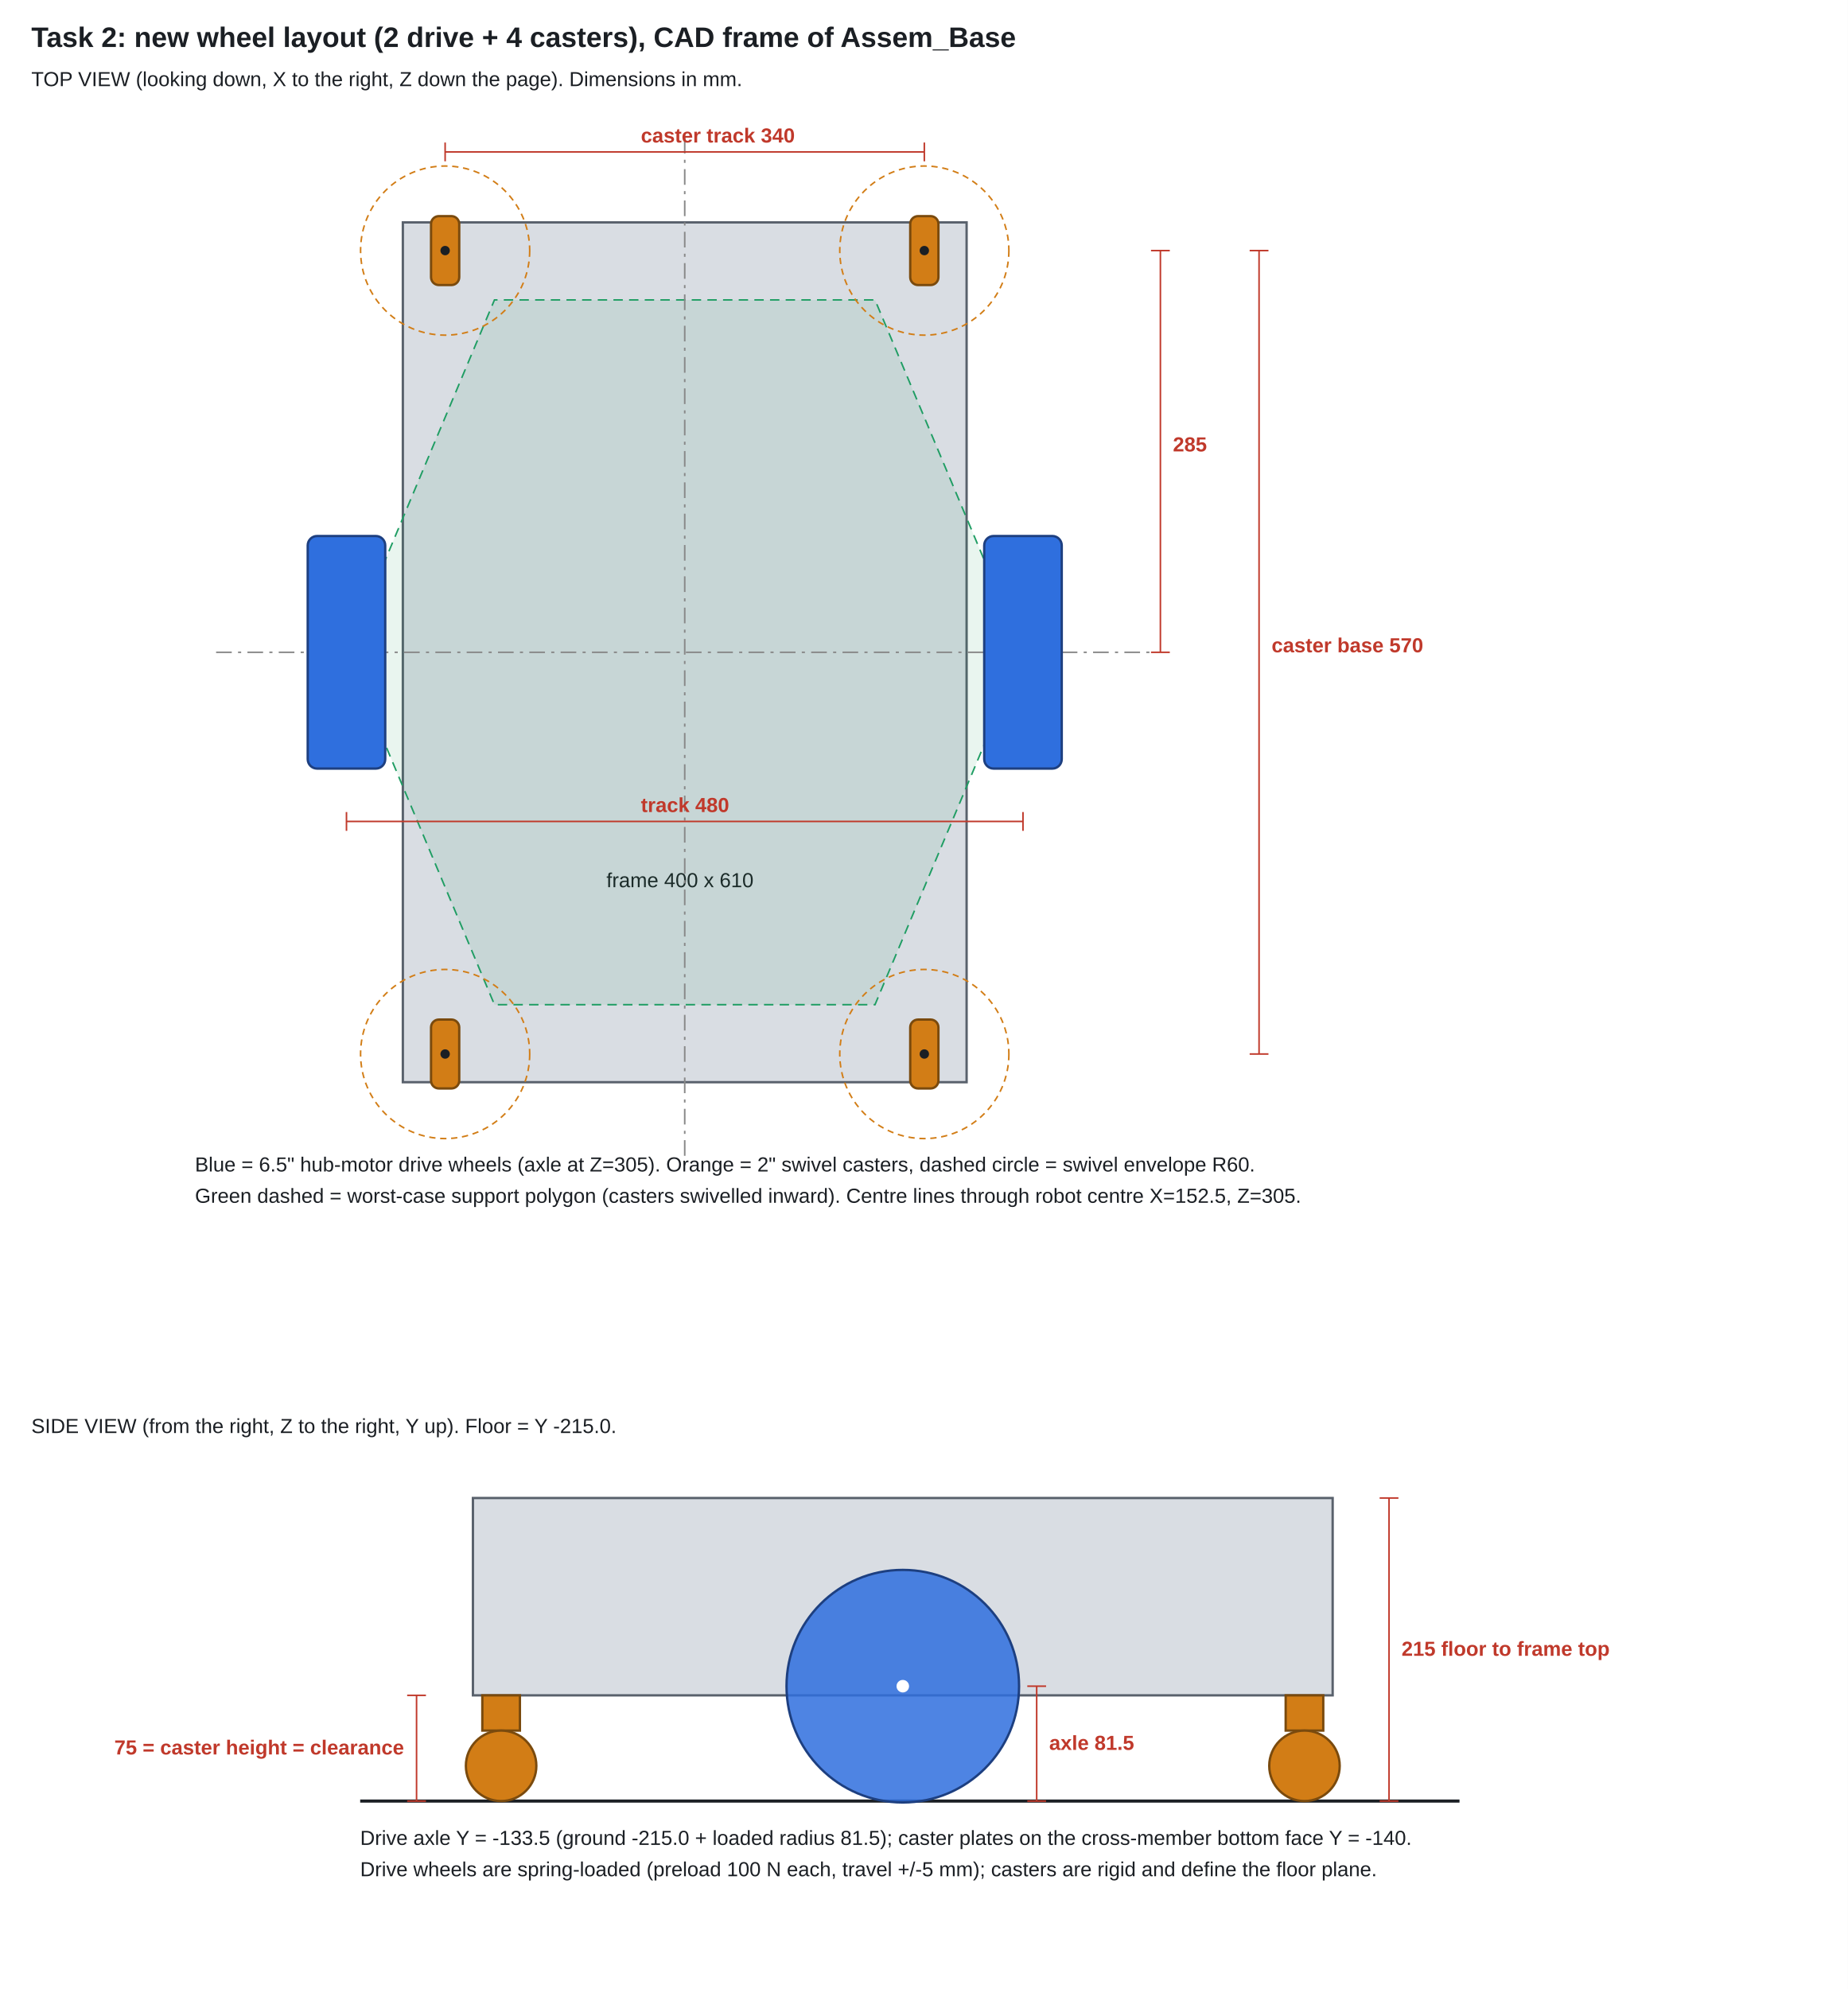
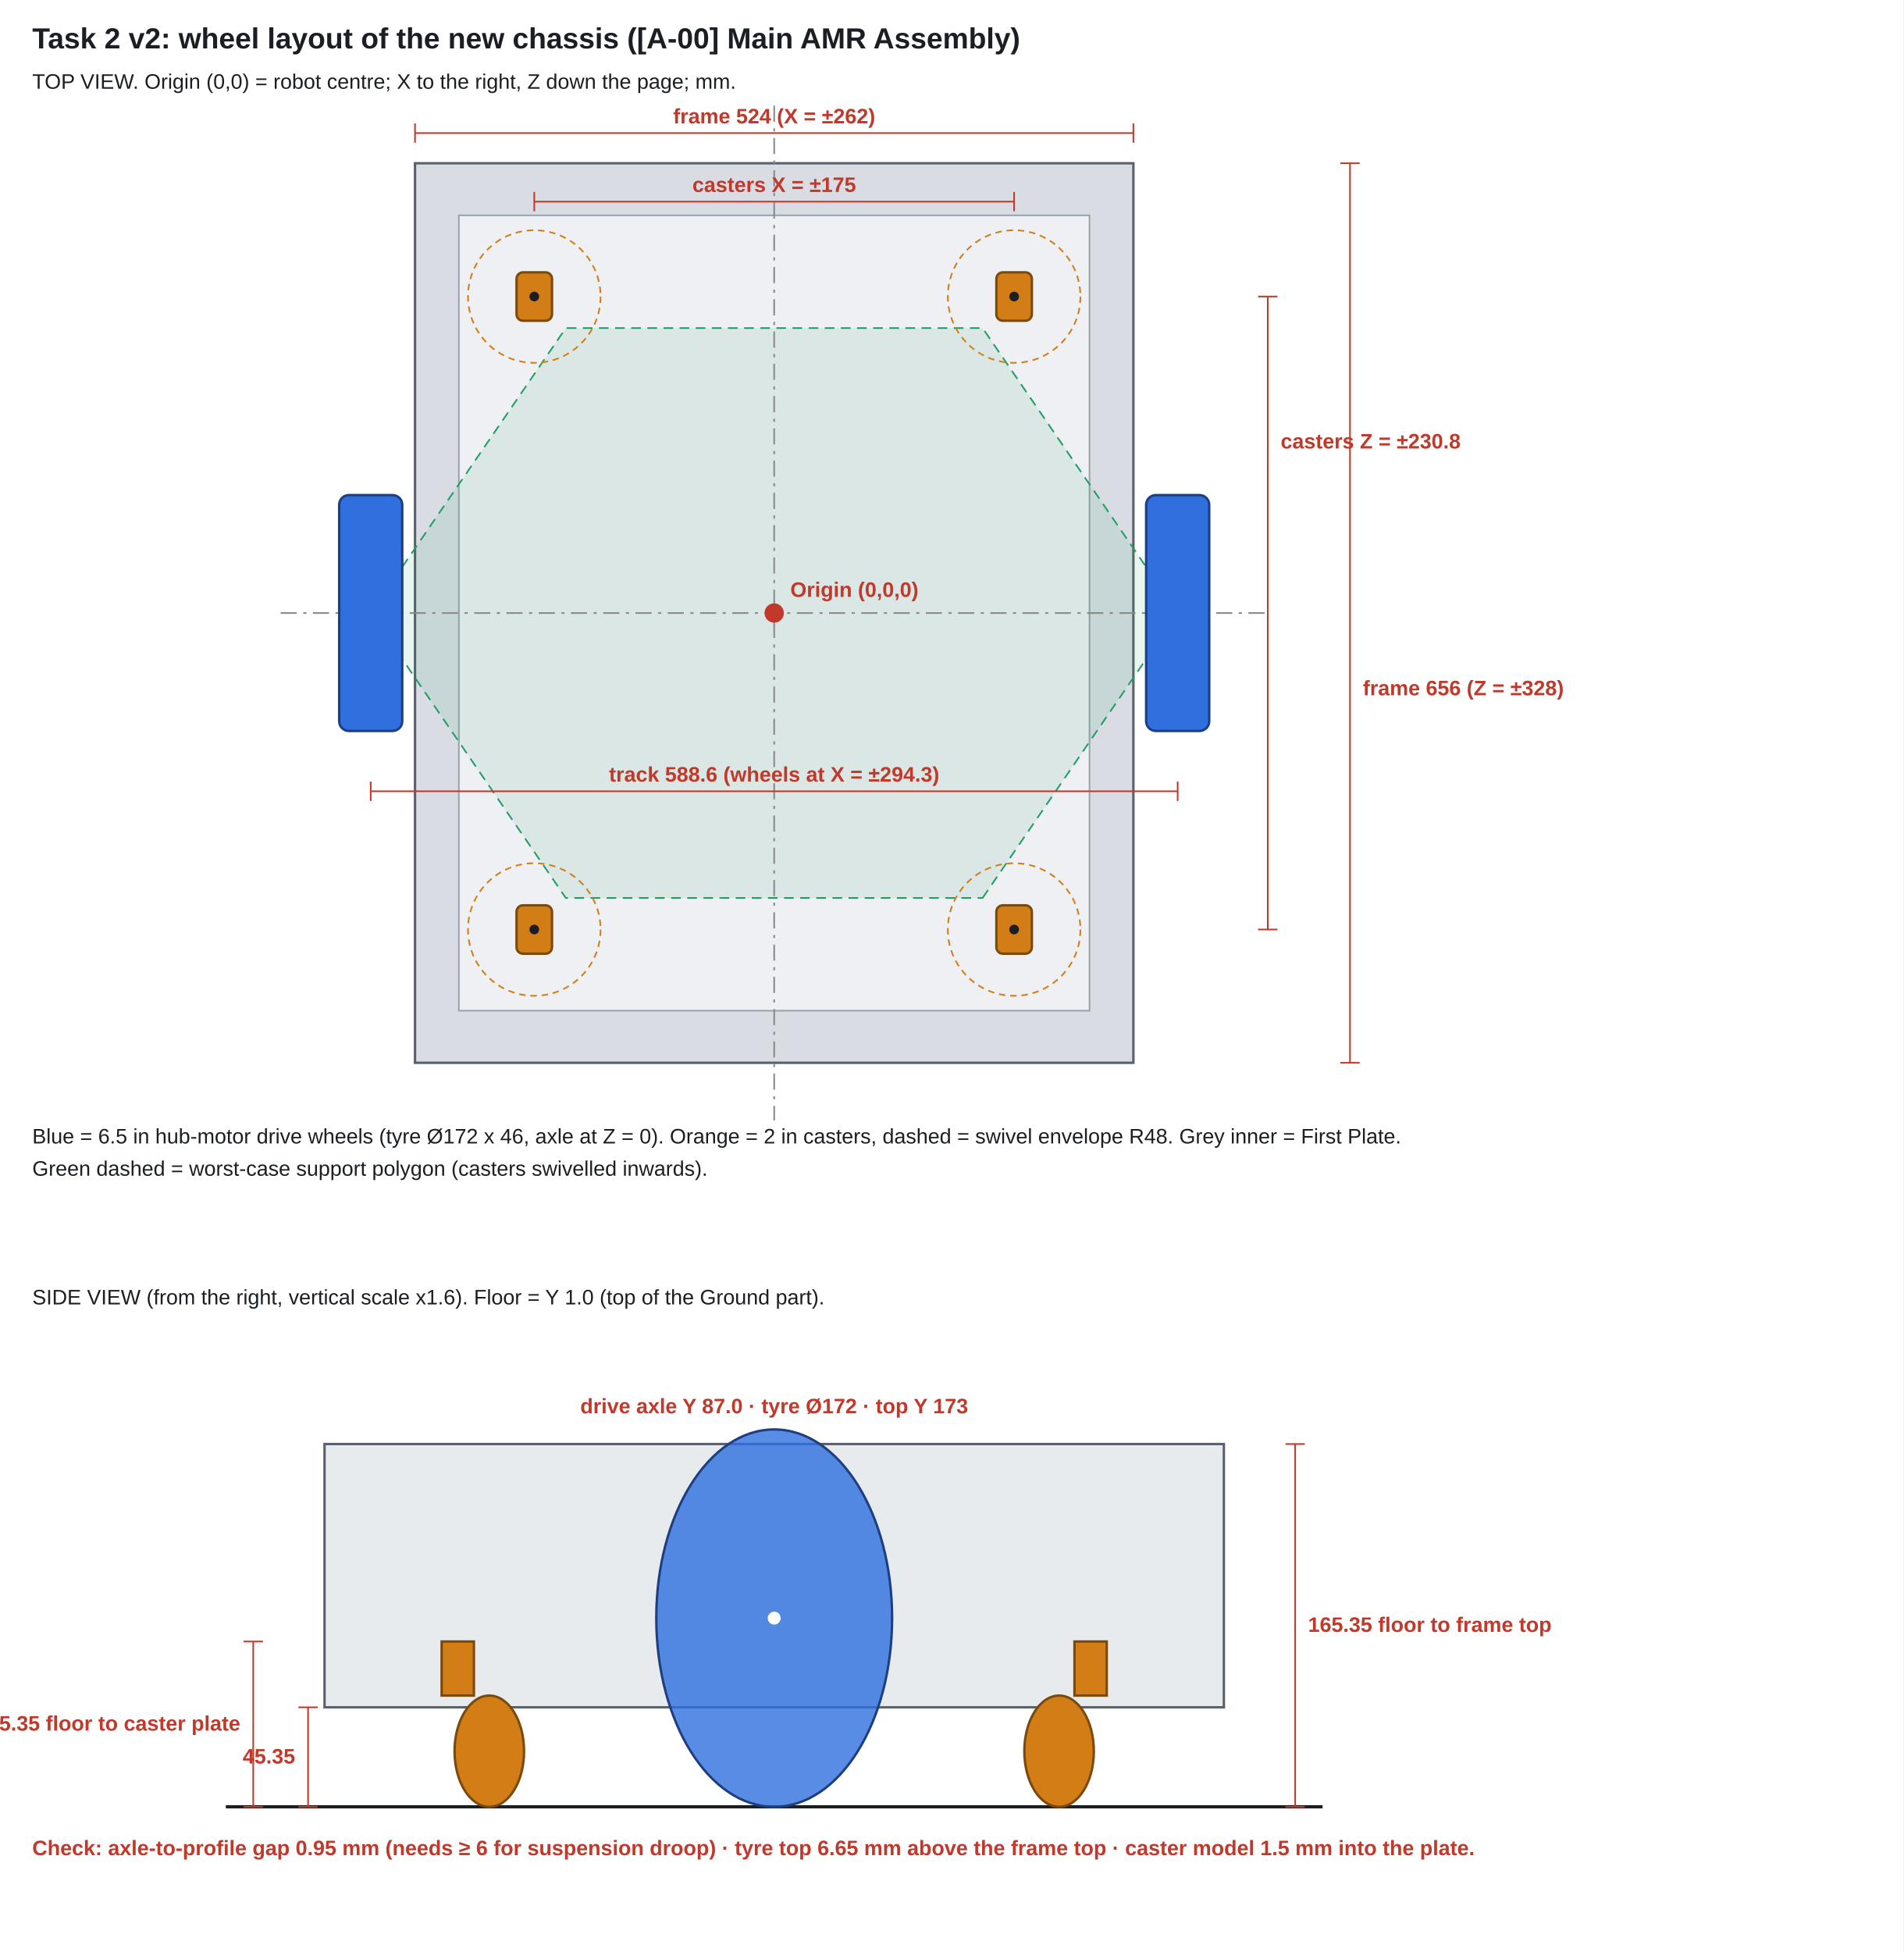
- <svg xmlns="http://www.w3.org/2000/svg" viewBox="0 0 1180 1270" font-family="Arial, sans-serif" font-size="13">
+ <svg xmlns="http://www.w3.org/2000/svg" viewBox="0 0 1180 1210" font-family="Arial, sans-serif" font-size="13">
  <rect width="100%" height="100%" fill="#ffffff" />
-   <style>.frame{fill:#d9dde3;stroke:#59616c;stroke-width:1.5}.drive{fill:#2f6fde;stroke:#1d3f80;stroke-width:1.5}.caster{fill:#d27d16;stroke:#7a4a0d;stroke-width:1.5}.env{fill:none;stroke:#d27d16;stroke-dasharray:4 3}.dim{stroke:#c0392b;stroke-width:1}.txt{fill:#1b1f24}.dimtxt{fill:#c0392b;font-weight:bold}.poly{fill:#1f9d63;fill-opacity:.10;stroke:#1f9d63;stroke-dasharray:6 4}.cl{stroke:#888;stroke-dasharray:10 4 2 4}</style>
-   <text x="20" y="30" font-size="18" font-weight="bold" class="txt">Task 2: new wheel layout (2 drive + 4 casters), CAD frame of Assem_Base</text>
-   <text x="20" y="55" class="txt">TOP VIEW (looking down, X to the right, Z down the page). Dimensions in mm.</text>
-   <rect class="frame" x="257.25" y="142.0" width="360.0" height="549.0" />
-   <text x="387.25" y="566.5" class="txt">frame 400 x 610</text>
-   <polygon class="poly" points="221.25,416.5 315.75,191.5 558.75,191.5 653.25,416.5 558.75,641.5 315.75,641.5" />
-   <line class="cl" x1="437.25" y1="88.0" x2="437.25" y2="745.0" />
-   <line class="cl" x1="138.0" y1="416.5" x2="736.5" y2="416.5" />
-   <rect class="drive" x="196.5" y="342.25" width="49.5" height="148.5" rx="6" />
-   <rect class="drive" x="628.5" y="342.25" width="49.5" height="148.5" rx="6" />
-   <circle class="env" cx="284.25" cy="160.0" r="54.0" />
-   <rect class="caster" x="275.25" y="138.0" width="18" height="44" rx="5" />
-   <circle cx="284.25" cy="160.0" r="3" fill="#1b1f24" />
-   <circle class="env" cx="590.25" cy="160.0" r="54.0" />
-   <rect class="caster" x="581.25" y="138.0" width="18" height="44" rx="5" />
-   <circle cx="590.25" cy="160.0" r="3" fill="#1b1f24" />
-   <circle class="env" cx="284.25" cy="673.0" r="54.0" />
-   <rect class="caster" x="275.25" y="651.0" width="18" height="44" rx="5" />
-   <circle cx="284.25" cy="673.0" r="3" fill="#1b1f24" />
-   <circle class="env" cx="590.25" cy="673.0" r="54.0" />
-   <rect class="caster" x="581.25" y="651.0" width="18" height="44" rx="5" />
-   <circle cx="590.25" cy="673.0" r="3" fill="#1b1f24" />
-   <line class="dim" x1="221.25" y1="524.5" x2="653.25" y2="524.5" />
-   <line class="dim" x1="221.25" y1="518.5" x2="221.25" y2="530.5" />
-   <line class="dim" x1="653.25" y1="518.5" x2="653.25" y2="530.5" />
-   <text class="dimtxt" x="409.25" y="518.5">track 480</text>
-   <line class="dim" x1="284.25" y1="97.0" x2="590.25" y2="97.0" />
-   <line class="dim" x1="284.25" y1="91.0" x2="284.25" y2="103.0" />
-   <line class="dim" x1="590.25" y1="91.0" x2="590.25" y2="103.0" />
-   <text class="dimtxt" x="409.25" y="91.0">caster track 340</text>
-   <line class="dim" x1="804.0" y1="160.0" x2="804.0" y2="673.0" />
-   <line class="dim" x1="798.0" y1="160.0" x2="810.0" y2="160.0" />
-   <line class="dim" x1="798.0" y1="673.0" x2="810.0" y2="673.0" />
-   <text class="dimtxt" x="812.0" y="416.5">caster base 570</text>
-   <line class="dim" x1="741.0" y1="160.0" x2="741.0" y2="416.5" />
-   <line class="dim" x1="735.0" y1="160.0" x2="747.0" y2="160.0" />
-   <line class="dim" x1="735.0" y1="416.5" x2="747.0" y2="416.5" />
-   <text class="dimtxt" x="749.0" y="288.25">285</text>
-   <text x="124.5" y="748.0" class="txt">Blue = 6.5" hub-motor drive wheels (axle at Z=305). Orange = 2" swivel casters, dashed circle = swivel envelope R60.</text>
-   <text x="124.5" y="768.0" class="txt">Green dashed = worst-case support polygon (casters swivelled inward). Centre lines through robot centre X=152.5, Z=305.</text>
-   <text x="20" y="915" class="txt">SIDE VIEW (from the right, Z to the right, Y up). Floor = Y -215.0.</text>
-   <line x1="230.0" y1="1150.0" x2="932.0" y2="1150.0" stroke="#1b1f24" stroke-width="2" />
-   <rect class="frame" x="302.0" y="956.5" width="549.0" height="126.0" />
-   <circle class="drive" cx="576.5" cy="1076.65" r="74.25" fill-opacity=".85" />
-   <circle cx="576.5" cy="1076.65" r="4" fill="#fff" />
-   <rect class="caster" x="308.0" y="1082.5" width="24" height="22.5" />
-   <circle class="caster" cx="320.0" cy="1127.5" r="22.5" />
-   <rect class="caster" x="821.0" y="1082.5" width="24" height="22.5" />
-   <circle class="caster" cx="833.0" cy="1127.5" r="22.5" />
-   <line class="dim" x1="266.0" y1="1150.0" x2="266.0" y2="1082.5" />
-   <line class="dim" x1="260.0" y1="1150.0" x2="272.0" y2="1150.0" />
-   <line class="dim" x1="260.0" y1="1082.5" x2="272.0" y2="1082.5" />
-   <text class="dimtxt" text-anchor="end" x="258.0" y="1120.25">75 = caster height = clearance</text>
-   <line class="dim" x1="662.0" y1="1150.0" x2="662.0" y2="1076.65" />
-   <line class="dim" x1="656.0" y1="1150.0" x2="668.0" y2="1150.0" />
-   <line class="dim" x1="656.0" y1="1076.65" x2="668.0" y2="1076.65" />
-   <text class="dimtxt" text-anchor="start" x="670.0" y="1117.325">axle 81.5</text>
-   <line class="dim" x1="887.0" y1="1150.0" x2="887.0" y2="956.5" />
-   <line class="dim" x1="881.0" y1="1150.0" x2="893.0" y2="1150.0" />
-   <line class="dim" x1="881.0" y1="956.5" x2="893.0" y2="956.5" />
-   <text class="dimtxt" text-anchor="start" x="895.0" y="1057.25">215 floor to frame top</text>
-   <text x="230.0" y="1178.0" class="txt">Drive axle Y = -133.5 (ground -215.0 + loaded radius 81.5); caster plates on the cross-member bottom face Y = -140.</text>
-   <text x="230.0" y="1198.0" class="txt">Drive wheels are spring-loaded (preload 100 N each, travel +/-5 mm); casters are rigid and define the floor plane.</text>
+   <style>.frame{fill:#d9dde3;stroke:#59616c;stroke-width:1.5}.plate{fill:#eef0f3;stroke:#9aa3ad;stroke-width:1}.drive{fill:#2f6fde;stroke:#1d3f80;stroke-width:1.5}.caster{fill:#d27d16;stroke:#7a4a0d;stroke-width:1.5}.env{fill:none;stroke:#d27d16;stroke-dasharray:4 3}.dim{stroke:#c0392b;stroke-width:1}.txt{fill:#1b1f24}.dimtxt{fill:#c0392b;font-weight:bold}.poly{fill:#1f9d63;fill-opacity:.10;stroke:#1f9d63;stroke-dasharray:6 4}.cl{stroke:#888;stroke-dasharray:10 4 2 4}.warn{fill:#c0392b;font-weight:bold}</style>
+   <text x="20" y="30" font-size="18" font-weight="bold" class="txt">Task 2 v2: wheel layout of the new chassis ([A-00] Main AMR Assembly)</text>
+   <text x="20" y="55" class="txt">TOP VIEW. Origin (0,0) = robot centre; X to the right, Z down the page; mm.</text>
+   <rect class="frame" x="257.3" y="101.2" width="445.4" height="557.6" />
+   <rect class="plate" x="284.5" y="133.5" width="391.0" height="493.0" />
+   <polygon class="poly" points="609.2,556.63 730.155,380.0 609.2,203.37 350.8,203.37 229.845,380.0 350.8,556.63" />
+   <line class="cl" x1="480.0" y1="65.5" x2="480.0" y2="694.5" />
+   <line class="cl" x1="174.0" y1="380.0" x2="786.0" y2="380.0" />
+   <circle cx="480.0" cy="380.0" r="6" fill="#c0392b" />
+   <text x="490.0" y="370.0" class="warn">Origin (0,0,0)</text>
+   <rect class="drive" x="210.295" y="306.9" width="39.1" height="146.2" rx="6" />
+   <circle class="env" cx="331.25" cy="183.82" r="41.097" />
+   <rect class="caster" x="320.25" y="168.82" width="22" height="30" rx="4" />
+   <circle cx="331.25" cy="183.82" r="3" fill="#1b1f24" />
+   <circle class="env" cx="331.25" cy="576.18" r="41.097" />
+   <rect class="caster" x="320.25" y="561.18" width="22" height="30" rx="4" />
+   <circle cx="331.25" cy="576.18" r="3" fill="#1b1f24" />
+   <rect class="drive" x="710.605" y="306.9" width="39.1" height="146.2" rx="6" />
+   <circle class="env" cx="628.75" cy="183.82" r="41.097" />
+   <rect class="caster" x="617.75" y="168.82" width="22" height="30" rx="4" />
+   <circle cx="628.75" cy="183.82" r="3" fill="#1b1f24" />
+   <circle class="env" cx="628.75" cy="576.18" r="41.097" />
+   <rect class="caster" x="617.75" y="561.18" width="22" height="30" rx="4" />
+   <circle cx="628.75" cy="576.18" r="3" fill="#1b1f24" />
+   <line class="dim" x1="229.845" y1="490.5" x2="730.155" y2="490.5" />
+   <line class="dim" x1="229.845" y1="484.5" x2="229.845" y2="496.5" />
+   <line class="dim" x1="730.155" y1="484.5" x2="730.155" y2="496.5" />
+   <text class="dimtxt" text-anchor="middle" x="480.0" y="484.5">track 588.6  (wheels at X = ±294.3)</text>
+   <line class="dim" x1="331.25" y1="125.0" x2="628.75" y2="125.0" />
+   <line class="dim" x1="331.25" y1="119.0" x2="331.25" y2="131.0" />
+   <line class="dim" x1="628.75" y1="119.0" x2="628.75" y2="131.0" />
+   <text class="dimtxt" text-anchor="middle" x="480.0" y="119.0">casters X = ±175</text>
+   <line class="dim" x1="257.3" y1="82.5" x2="702.7" y2="82.5" />
+   <line class="dim" x1="257.3" y1="76.5" x2="257.3" y2="88.5" />
+   <line class="dim" x1="702.7" y1="76.5" x2="702.7" y2="88.5" />
+   <text class="dimtxt" text-anchor="middle" x="480.0" y="76.5">frame 524 (X = ±262)</text>
+   <line class="dim" x1="786.0" y1="183.82" x2="786.0" y2="576.18" />
+   <line class="dim" x1="780.0" y1="183.82" x2="792.0" y2="183.82" />
+   <line class="dim" x1="780.0" y1="576.18" x2="792.0" y2="576.18" />
+   <text class="dimtxt" x="794.0" y="278.0">casters Z = ±230.8</text>
+   <line class="dim" x1="837.0" y1="101.2" x2="837.0" y2="658.8" />
+   <line class="dim" x1="831.0" y1="101.2" x2="843.0" y2="101.2" />
+   <line class="dim" x1="831.0" y1="658.8" x2="843.0" y2="658.8" />
+   <text class="dimtxt" x="845.0" y="431.0">frame 656 (Z = ±328)</text>
+   <text x="20" y="708.8" class="txt">Blue = 6.5 in hub-motor drive wheels (tyre Ø172 x 46, axle at Z = 0). Orange = 2 in casters, dashed = swivel envelope R48. Grey inner = First Plate.</text>
+   <text x="20" y="728.8" class="txt">Green dashed = worst-case support polygon (casters swivelled inwards).</text>
+   <text x="20" y="808.56" class="txt">SIDE VIEW (from the right, vertical scale x1.6). Floor = Y 1.0 (top of the Ground part).</text>
+   <line x1="140.0" y1="1120.0" x2="820.0" y2="1120.0" stroke="#1b1f24" stroke-width="2" />
+   <rect class="frame" x="201.2" y="895.124" width="557.6" height="163.2" fill-opacity=".6" />
+   <ellipse class="drive" cx="480.0" cy="1003.04" rx="73.1" ry="116.96" fill-opacity=".8" />
+   <circle cx="480.0" cy="1003.04" r="4" fill="#fff" />
+   <rect class="caster" x="273.82" y="1017.524" width="20" height="33.524" />
+   <ellipse class="caster" cx="303.37" cy="1085.524" rx="21.547" ry="34.476" />
+   <rect class="caster" x="666.18" y="1017.524" width="20" height="33.524" />
+   <ellipse class="caster" cx="656.63" cy="1085.524" rx="21.547" ry="34.476" />
+   <line class="dim" x1="157.0" y1="1120.0" x2="157.0" y2="1017.524" />
+   <line class="dim" x1="151.0" y1="1120.0" x2="163.0" y2="1120.0" />
+   <line class="dim" x1="151.0" y1="1017.524" x2="163.0" y2="1017.524" />
+   <text class="dimtxt" text-anchor="end" x="149.0" y="1072.762">75.35 floor to caster plate</text>
+   <line class="dim" x1="191.0" y1="1120.0" x2="191.0" y2="1058.324" />
+   <line class="dim" x1="185.0" y1="1120.0" x2="197.0" y2="1120.0" />
+   <line class="dim" x1="185.0" y1="1058.324" x2="197.0" y2="1058.324" />
+   <text class="dimtxt" text-anchor="end" x="183.0" y="1093.162">45.35</text>
+   <text class="dimtxt" text-anchor="middle" x="480.0" y="876.08">drive axle Y 87.0 · tyre Ø172 · top Y 173</text>
+   <line class="dim" x1="803.0" y1="1120.0" x2="803.0" y2="895.124" />
+   <line class="dim" x1="797.0" y1="1120.0" x2="809.0" y2="1120.0" />
+   <line class="dim" x1="797.0" y1="895.124" x2="809.0" y2="895.124" />
+   <text class="dimtxt" text-anchor="start" x="811.0" y="1011.562">165.35 floor to frame top</text>
+   <text x="20" y="1150.0" class="warn">Check: axle-to-profile gap 0.95 mm (needs ≥ 6 for suspension droop) · tyre top 6.65 mm above the frame top · caster model 1.5 mm into the plate.</text>
</svg>
